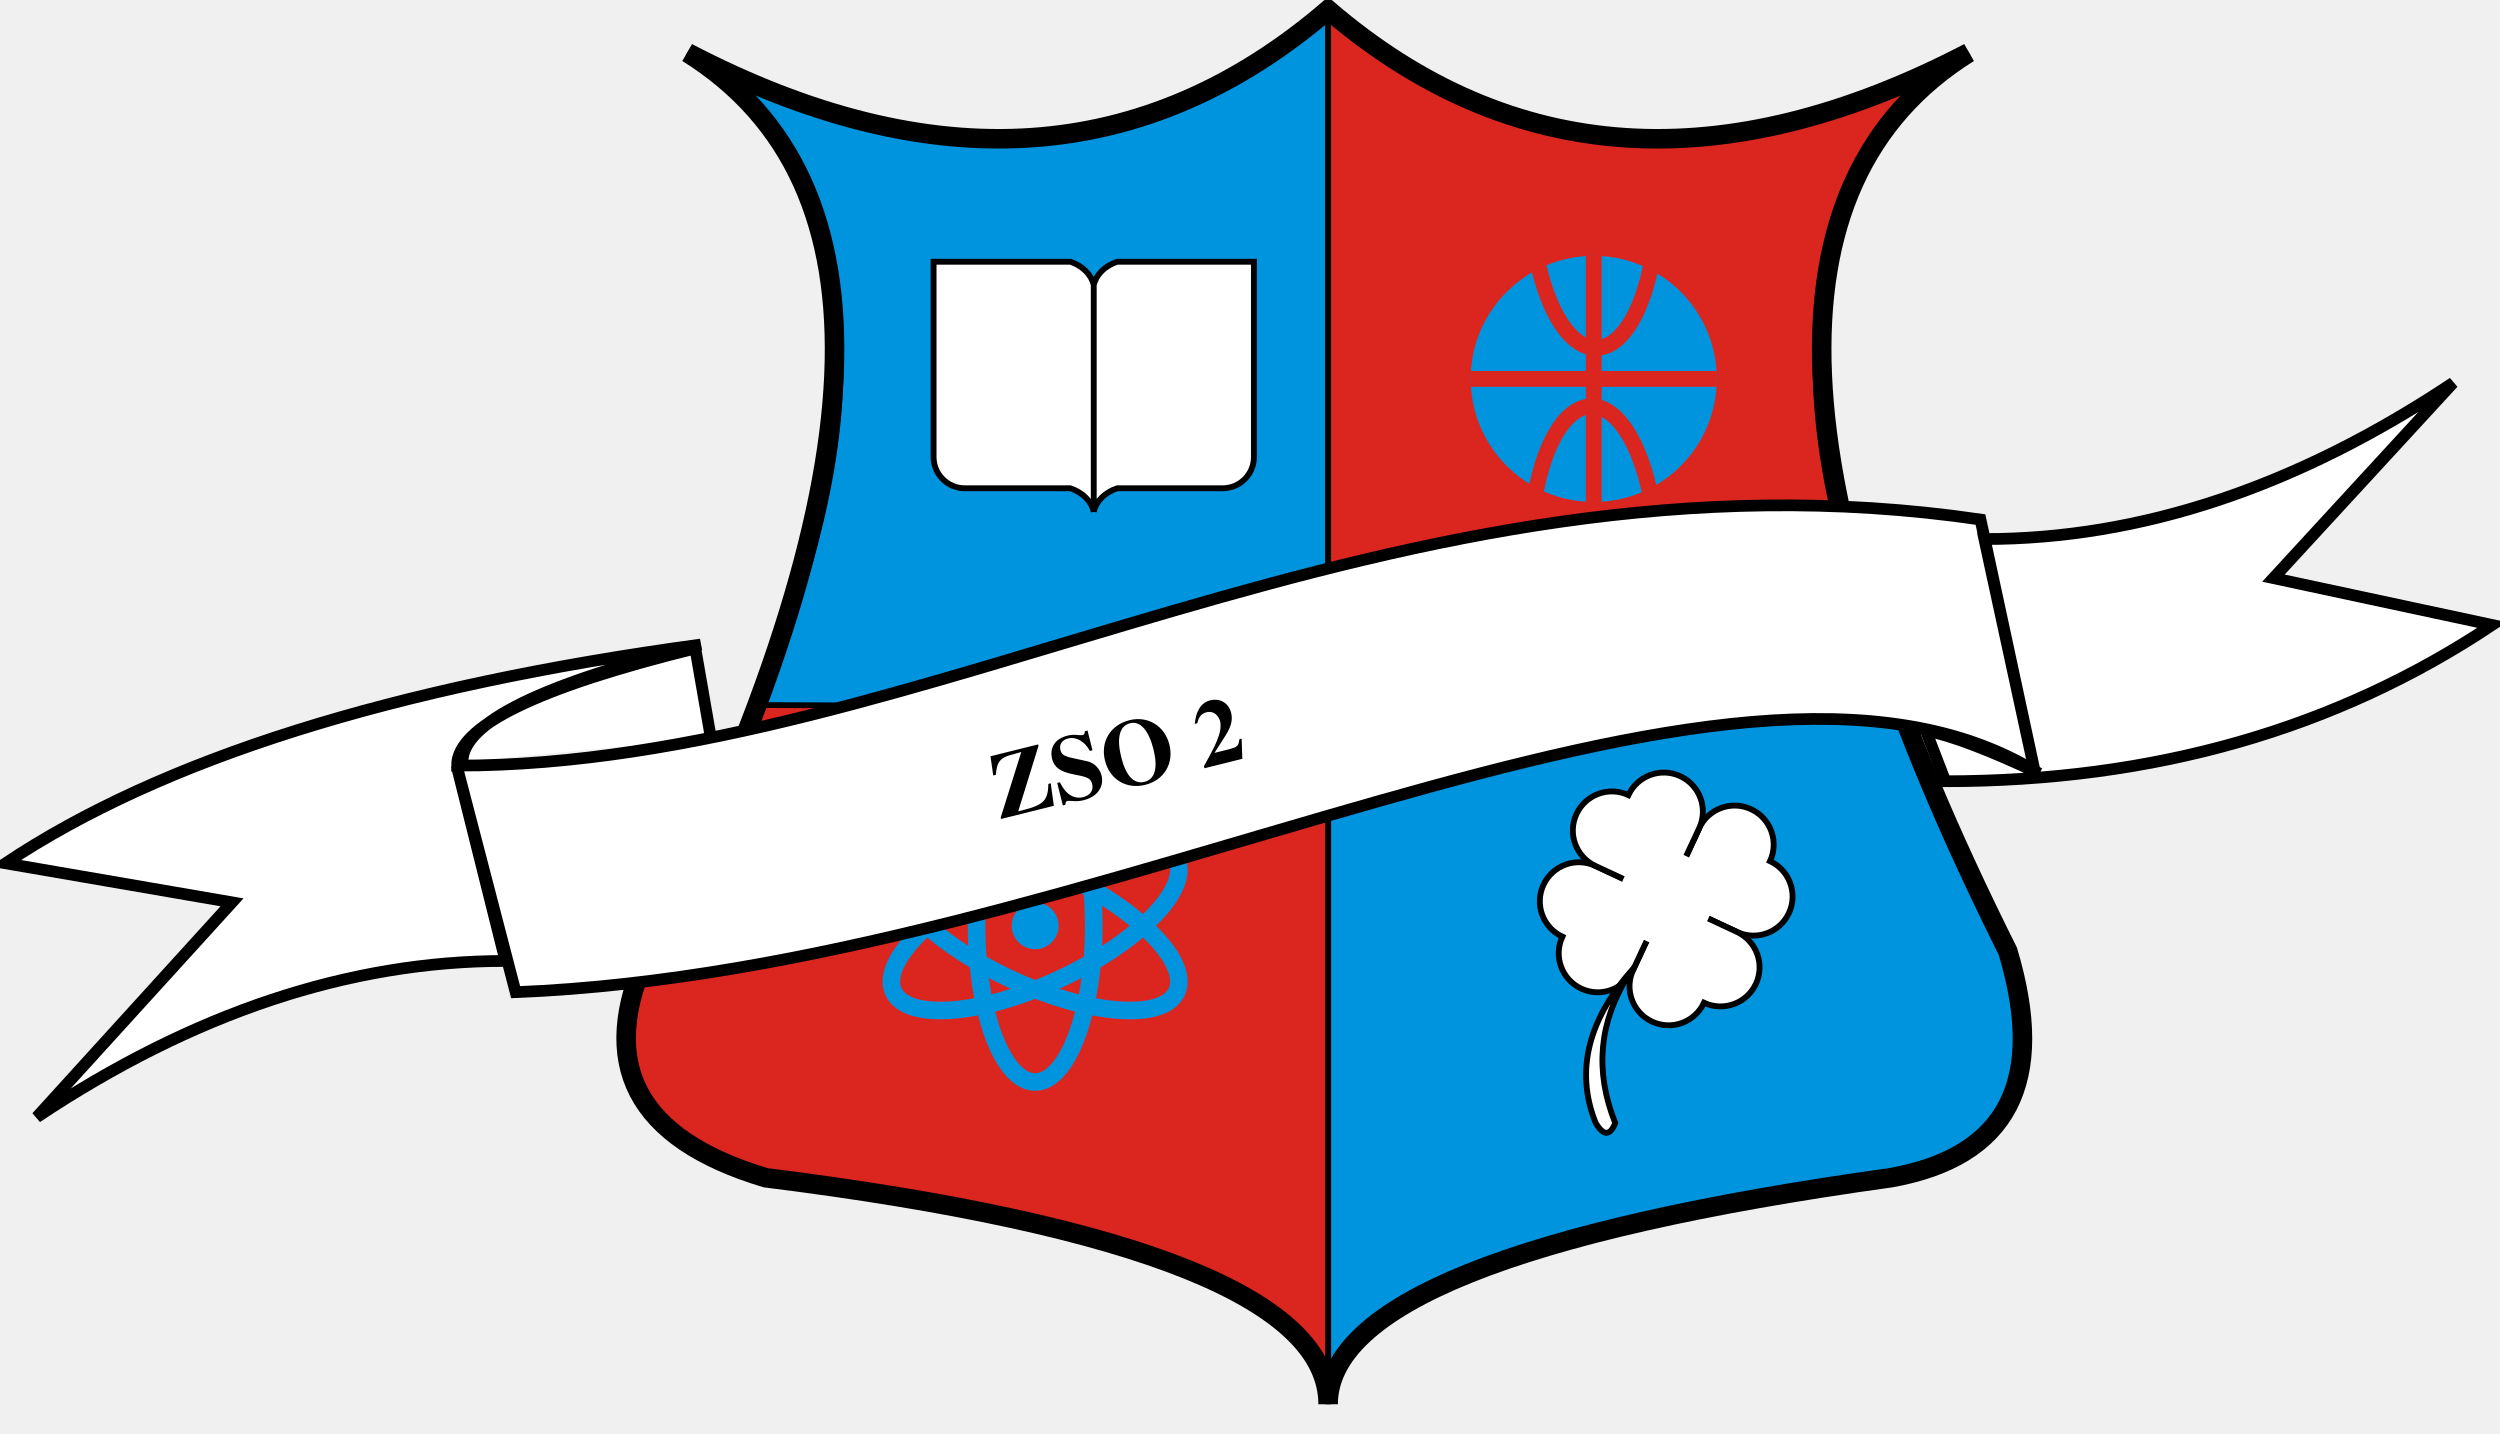
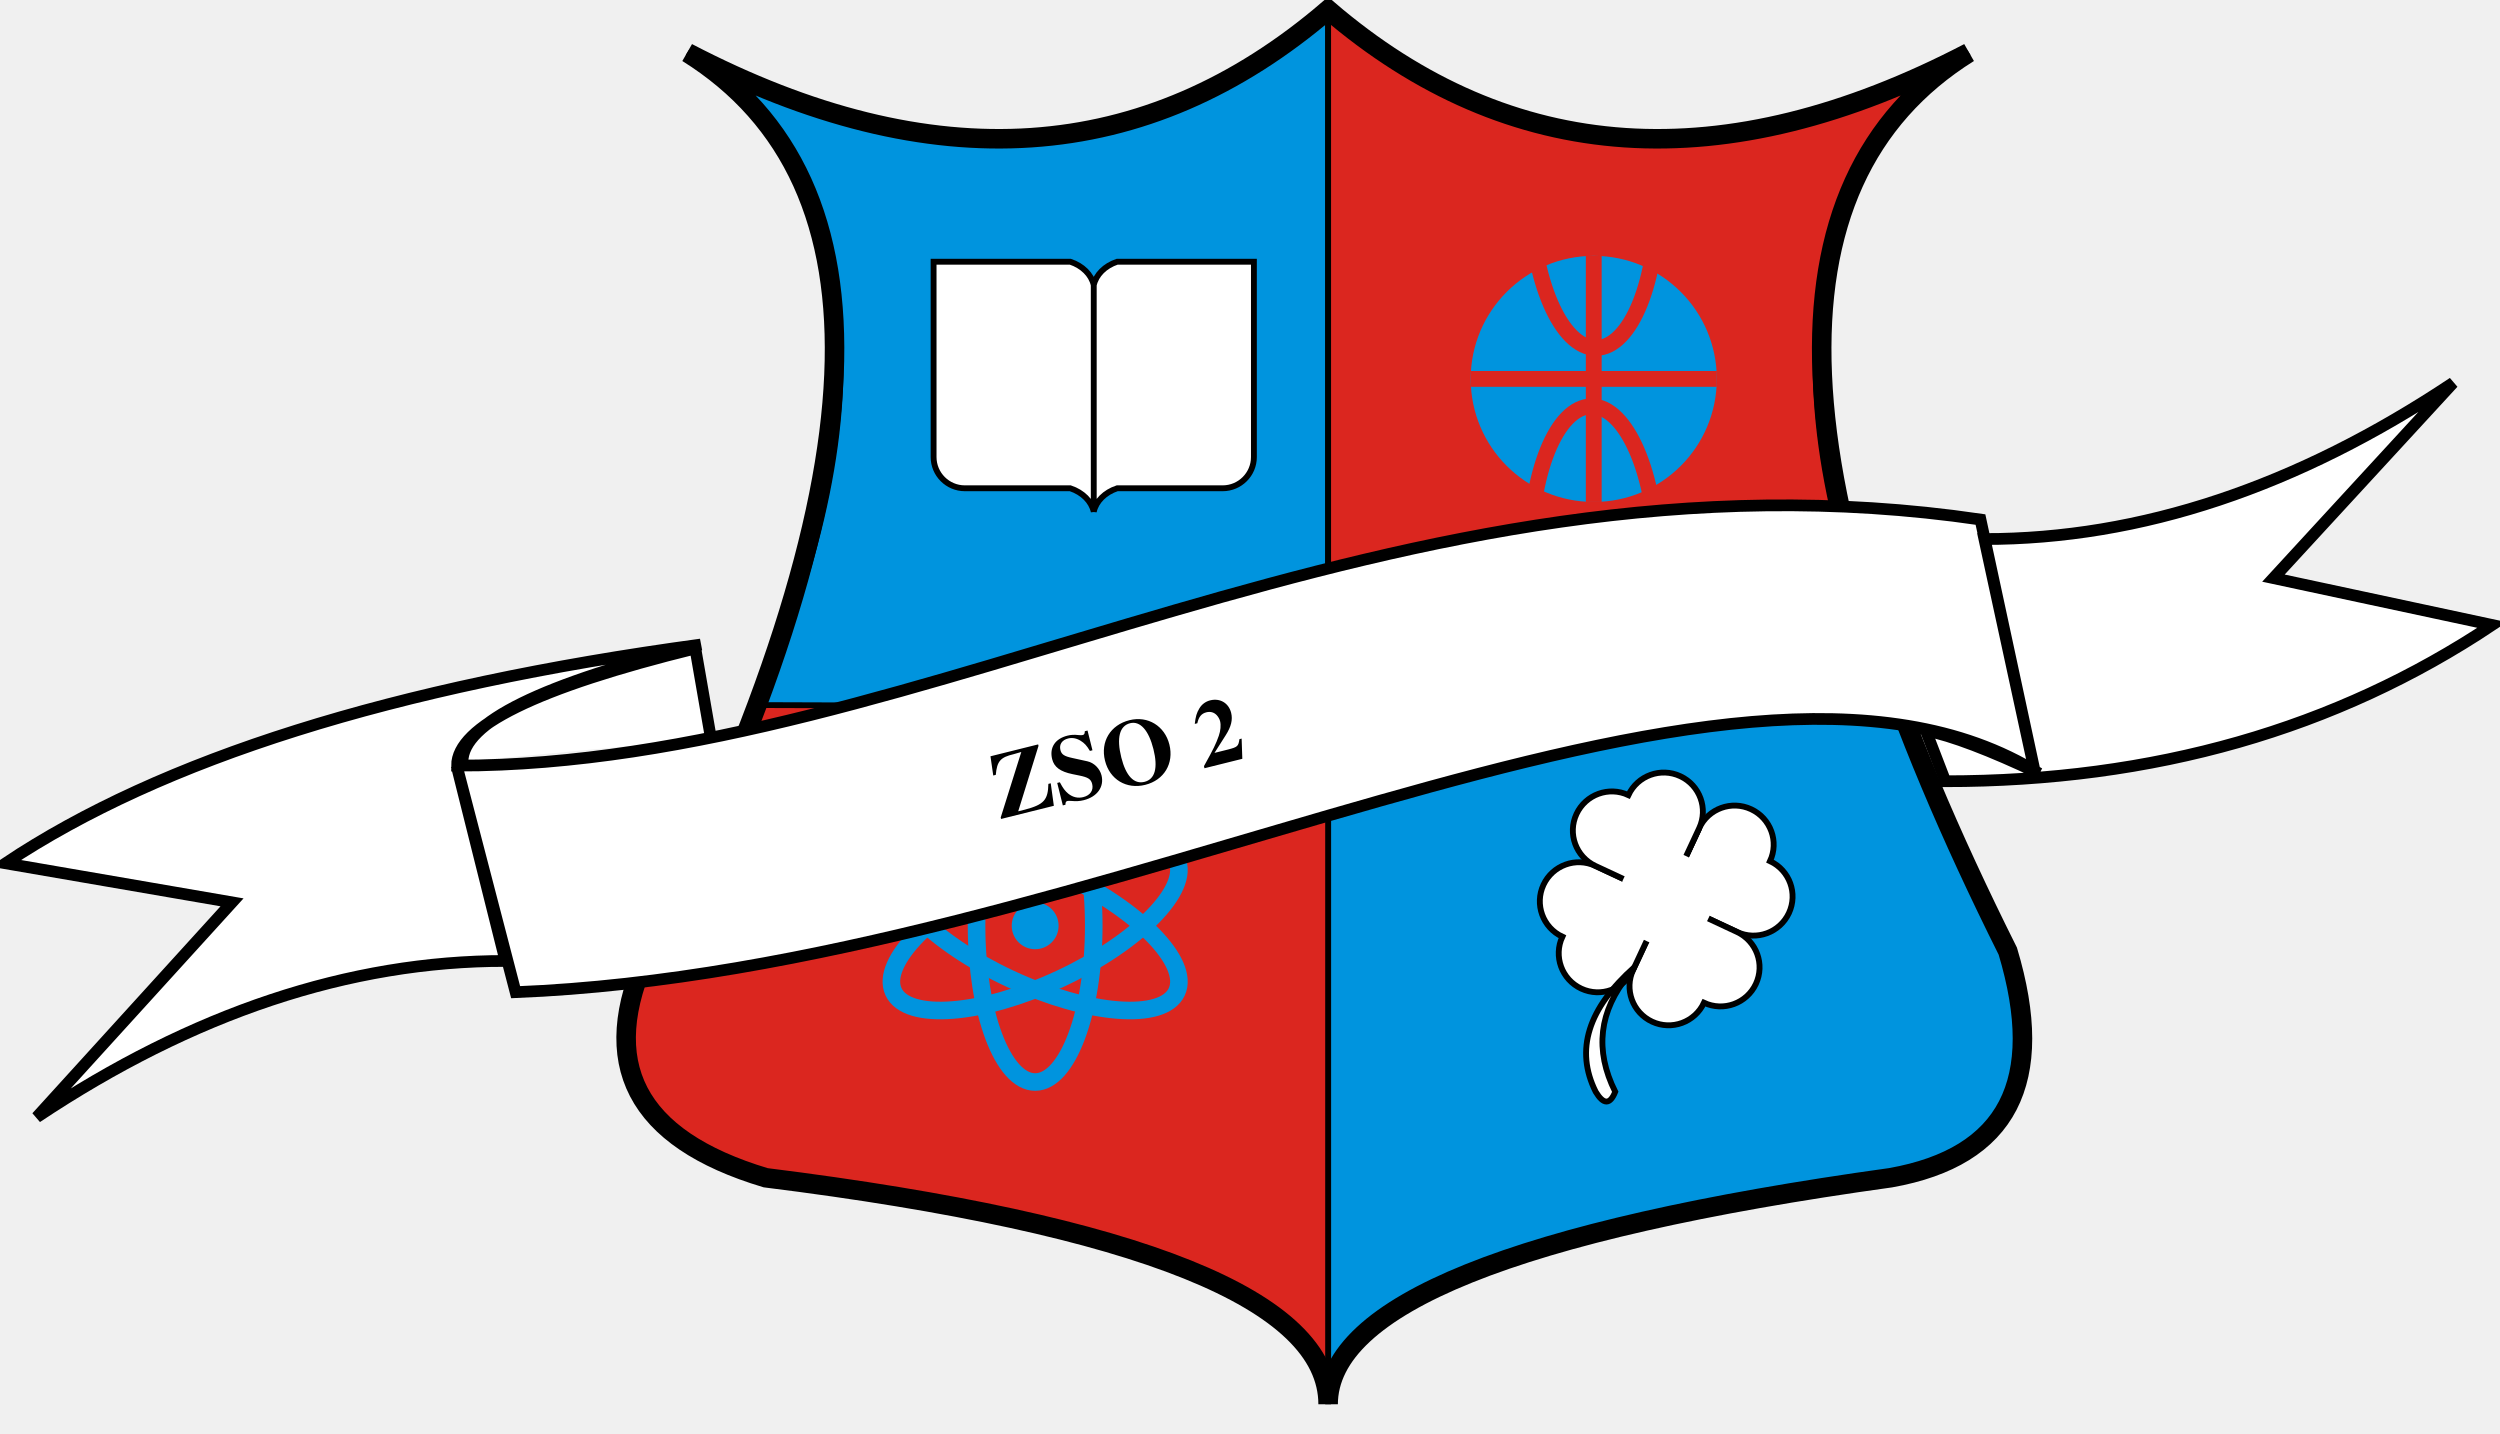
<svg xmlns="http://www.w3.org/2000/svg" version="1.0" width="640pt" height="367pt" viewBox="0 0 640 367" preserveAspectRatio="xMidYMid meet">
  <g transform="translate(0,367) scale(0.1,-0.1)" fill="#000000" stroke="none">
    <path d="M3400 3645      q -700 -600 -1640 -110     q 680 -500 180 -1675     l 1460 0     l 0 1785 z" style="fill:#0094DE;stroke:black;stroke-width:15;opacity:1" />
    <path d="M3400 3645      q 700 -600 1640 -110     q -680 -500 -180 -1675     l -1460 0     l 0 1785 z" style="fill:#DB261F;stroke:black;stroke-width:15;opacity:1" />
    <path d="M3400 1860      l 1460 0      q 120 -310 280 -625     q 150 -500 -300 -580     q -1440 -200 -1440 -580     l 0 1785     z" style="fill:#0094DE;stroke:black;stroke-width:15;opacity:1" />
    <path d="M3400 1860      l 0 -1780      q -0 380 -1440 580     q -500 150 -300 580     q 160 315 280 625     z" style="fill:#DB261F;stroke:black;stroke-width:15;opacity:1" />
    <path d="M3400 3645     q 700 -600 1640 -110     q -800 -500 100 -2300     q 150 -500 -300 -580     q -1440 -200 -1440 -580     q 0 400 -1440 580     q -500 150 -300 580     q 900 1800 100 2300     q 940 -490 1640 110 z     " style="fill:none;stroke:black;stroke-width:50;opacity:1" />
    <g transform="translate(300,900) scale(0.9,0.9)">
      <circle r="350" cx="4200" cy="2000" fill="#0094DE" />
      <g style="fill:#DB261F;stroke:#DB261F;stroke-width:45">
        <path d="M4200 2350 v-700" />
        <path d="M3850 2000 h 700" />
        <path d="M4020 2520 a 100 240 1 0 1 360 0" style="fill:none;" />
        <path d="M4020 1490 a 100 240 1 0 0 360 0" style="fill:none;" />
      </g>
    </g>
    <g transform="translate(100,0)" style="fill:none;stroke:#0094DE;stroke-width:45">
      <ellipse rx="150" ry="400" cx="2550" cy="1300" />
      <ellipse rx="150" ry="400" cx="2550" cy="1300" transform="rotate(65, 2550, 1300)" />
      <ellipse rx="150" ry="400" cx="2550" cy="1300" transform="rotate(-65, 2550, 1300)" />
      <circle r="60" cx="2550" cy="1300" fill="#0094DE" stroke="none" />
    </g>
    <path d="M2390 3000 h350      a 100 80 0 0 0 60 -60     a 100 80 0 0 0 60 60     h350 v-500     a 80 80 0 0 0 -80 -80     h-270     a 100 80 0 0 1 -60 -60     v 580     v -580     a 100 80 0 0 1 -60 60     h-270     a 80 80 0 0 0 -80 80     z" style="fill:white;stroke:black;stroke-width:15" />
    <g transform="translate(80.00,-00.00)" stroke="black" stroke-width="15" fill="white">
      <path transform="rotate(-25, 4270 1550)" d="M4270 1550 v-200 h200          a100,100 90 0,1 0,200         a100,100 90 0,1 -200,0         z" />
      <path transform="rotate(-115, 4270 1550)" d="M 4470 1550 h200          a100,100 90 0,1 0,200         a100,100 90 0,1 -200,0         z" />
      <path transform="rotate(-205, 4270 1550)" d="M 4270 1550 v200 h200          a100,100 90 0,1 0,200         a100,100 90 0,1 -200,0         z" />
      <path transform="rotate(-295, 4270 1550)" d="M 4070 1550 h200          a100,100 90 0,1 0,200         a100,100 90 0,1 -200,0         z" />
      <circle r="120" cx="4185" cy="1370" fill="white" stroke="none" />
-       <path d="M4105 1195          q -180 -200 -100 -400         q 30 -50 50 0         q -80 200 35 380" />
+       <path d="M4105 1195          q -180 -160 -100 -320         q 30 -50 50 0         q -80 160 35 300" />
    </g>
    <path d="M1820 1780 l -40 230     q-610 -150 -610 -300     c 1200 0, 2400 850, 3900 630     l 140 -650     l -130 600     q 600 0 1200 400     l -460 -500     l 560 -120     q -600 -400 -1400 -400     l -50 130     q 100 -20 290 -110     c -800 500, -2400 -500, -3900 -560     l -151 580     l 125 -500     q -600 0 -1200 -400     l 500 550     l -580 100     q 600 400 1780 560     q-610 -150 -610 -300" fill="white" stroke="black" stroke-width="30" fill-opacity="1.0" />
    <text x="3400" y="-1700" textLength="5em" transform="rotate(14, 3500, -1800) scale(1,-1)">ZSO 2</text>
  </g>
  <style>

    text {
    font: bold 20em Times, Arial, Helvetica, Verdana;
    }
    
</style>
</svg>
